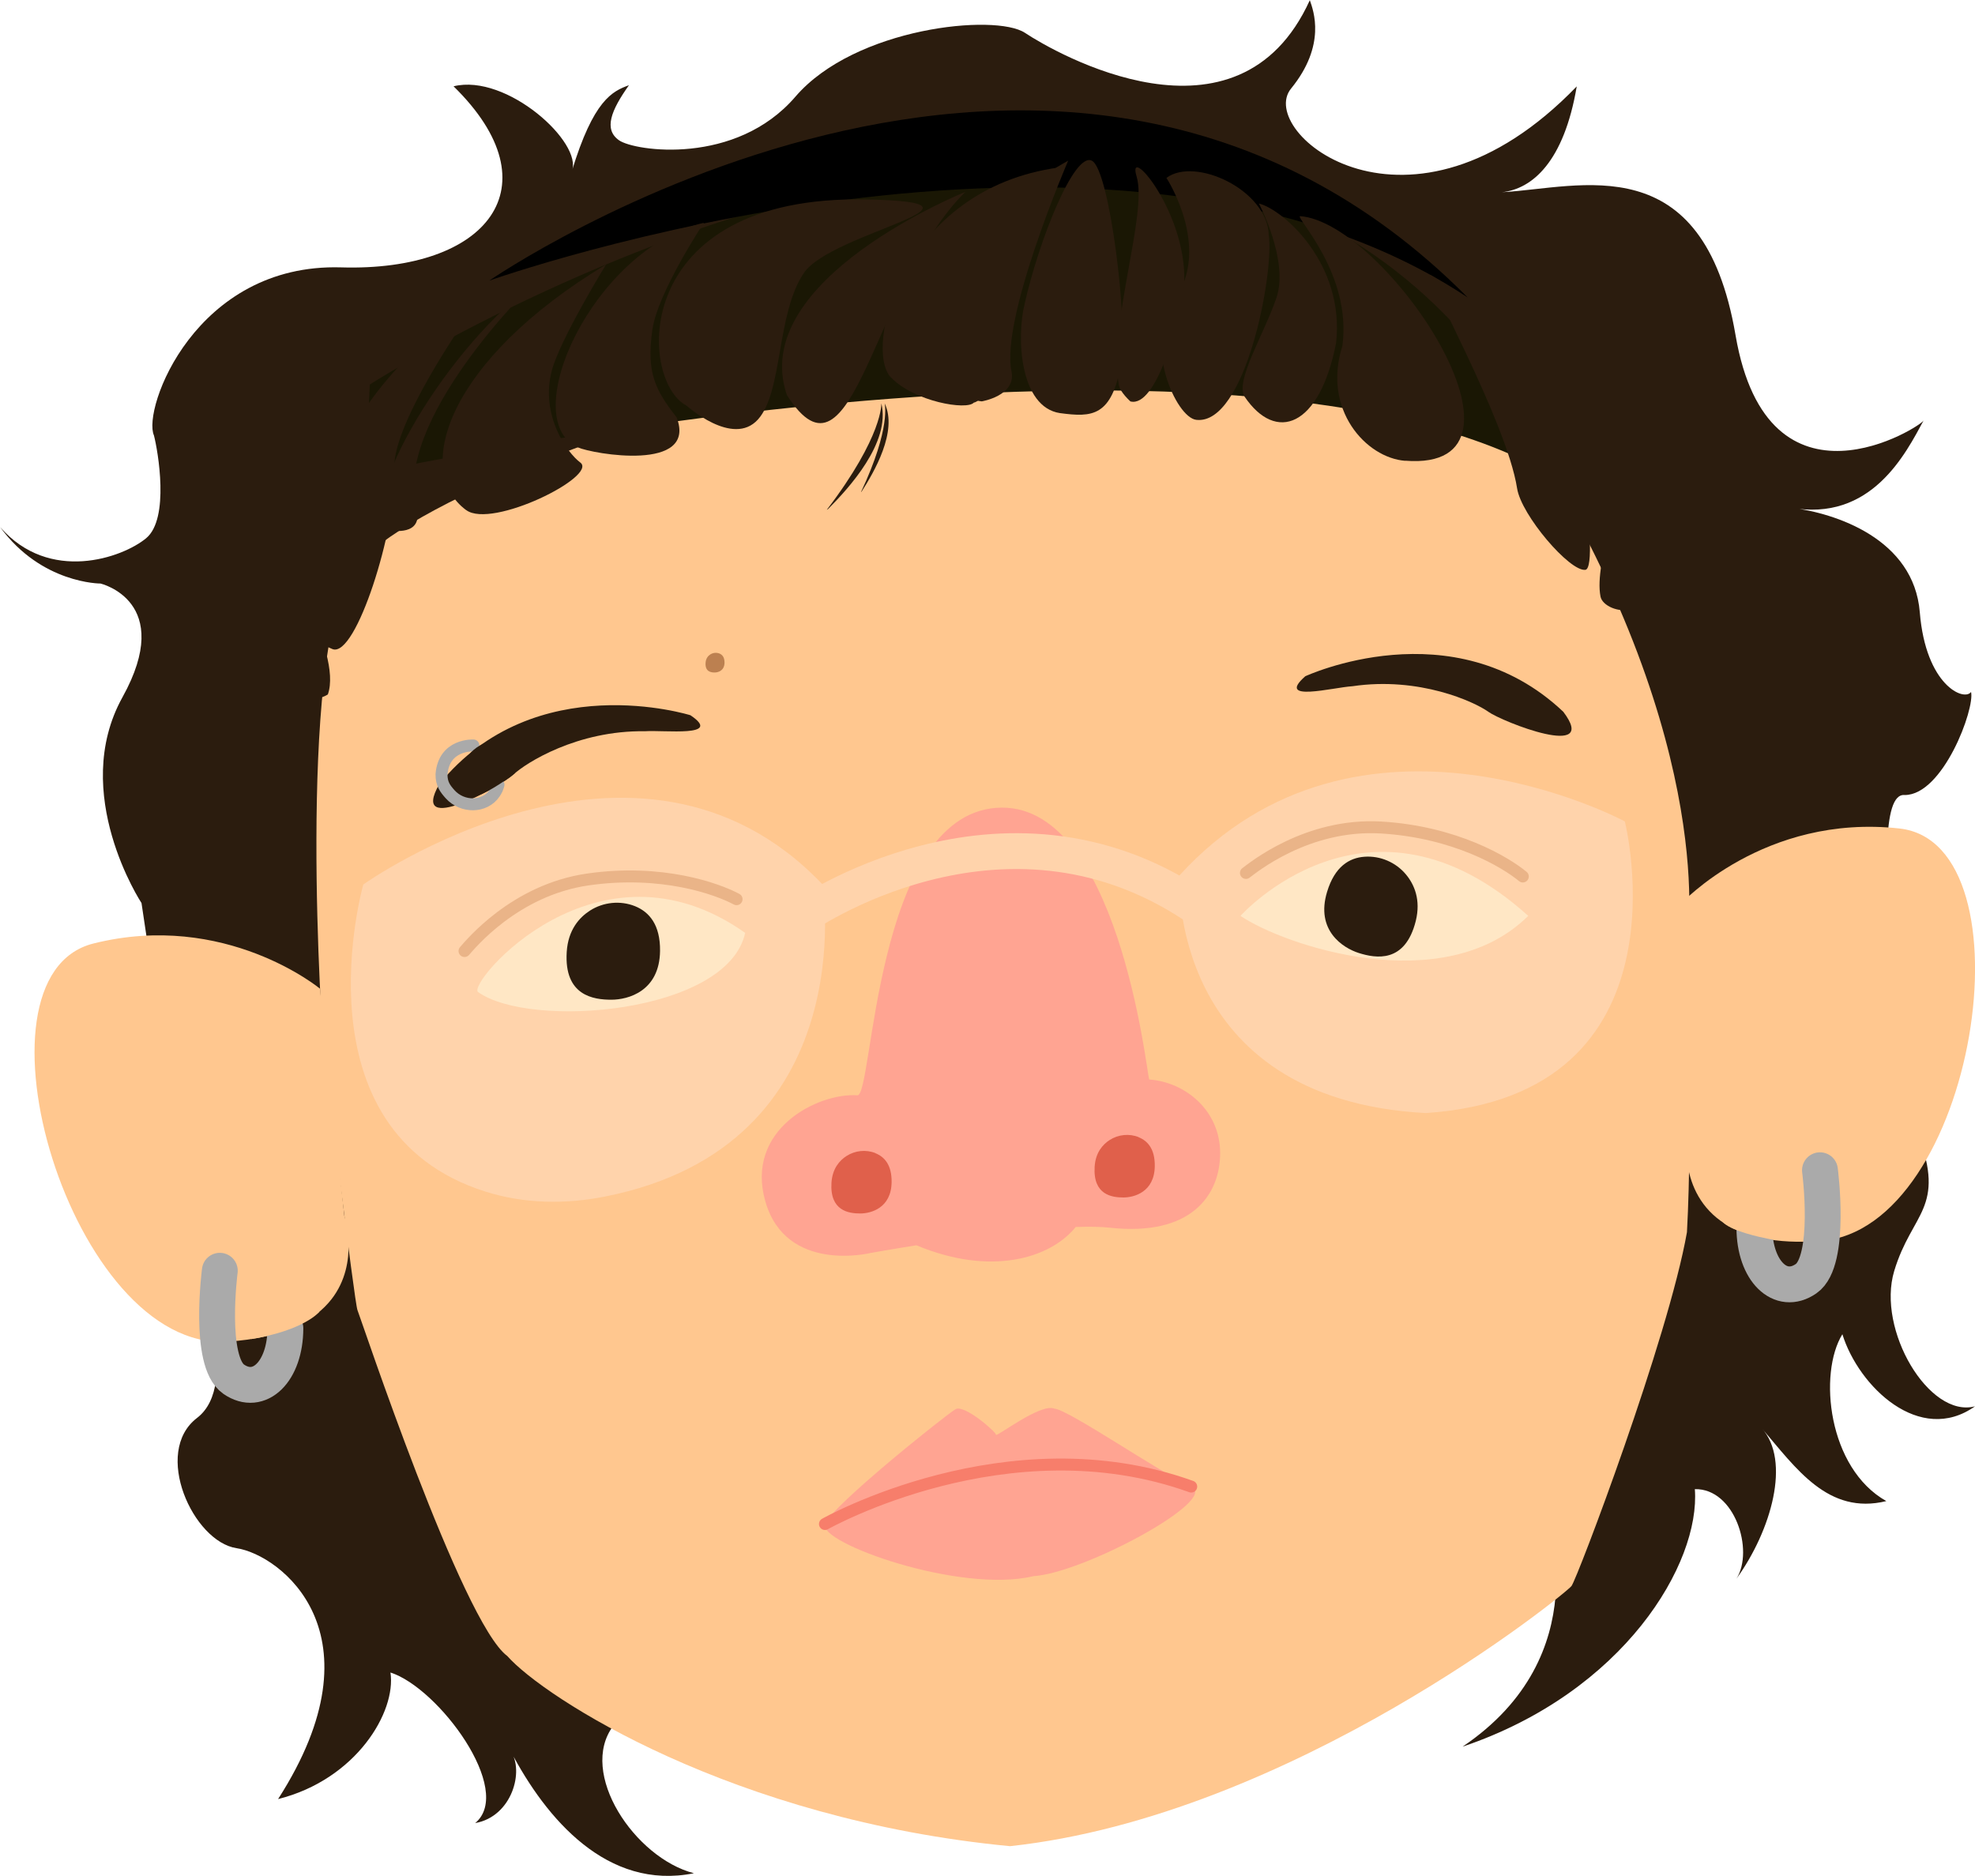
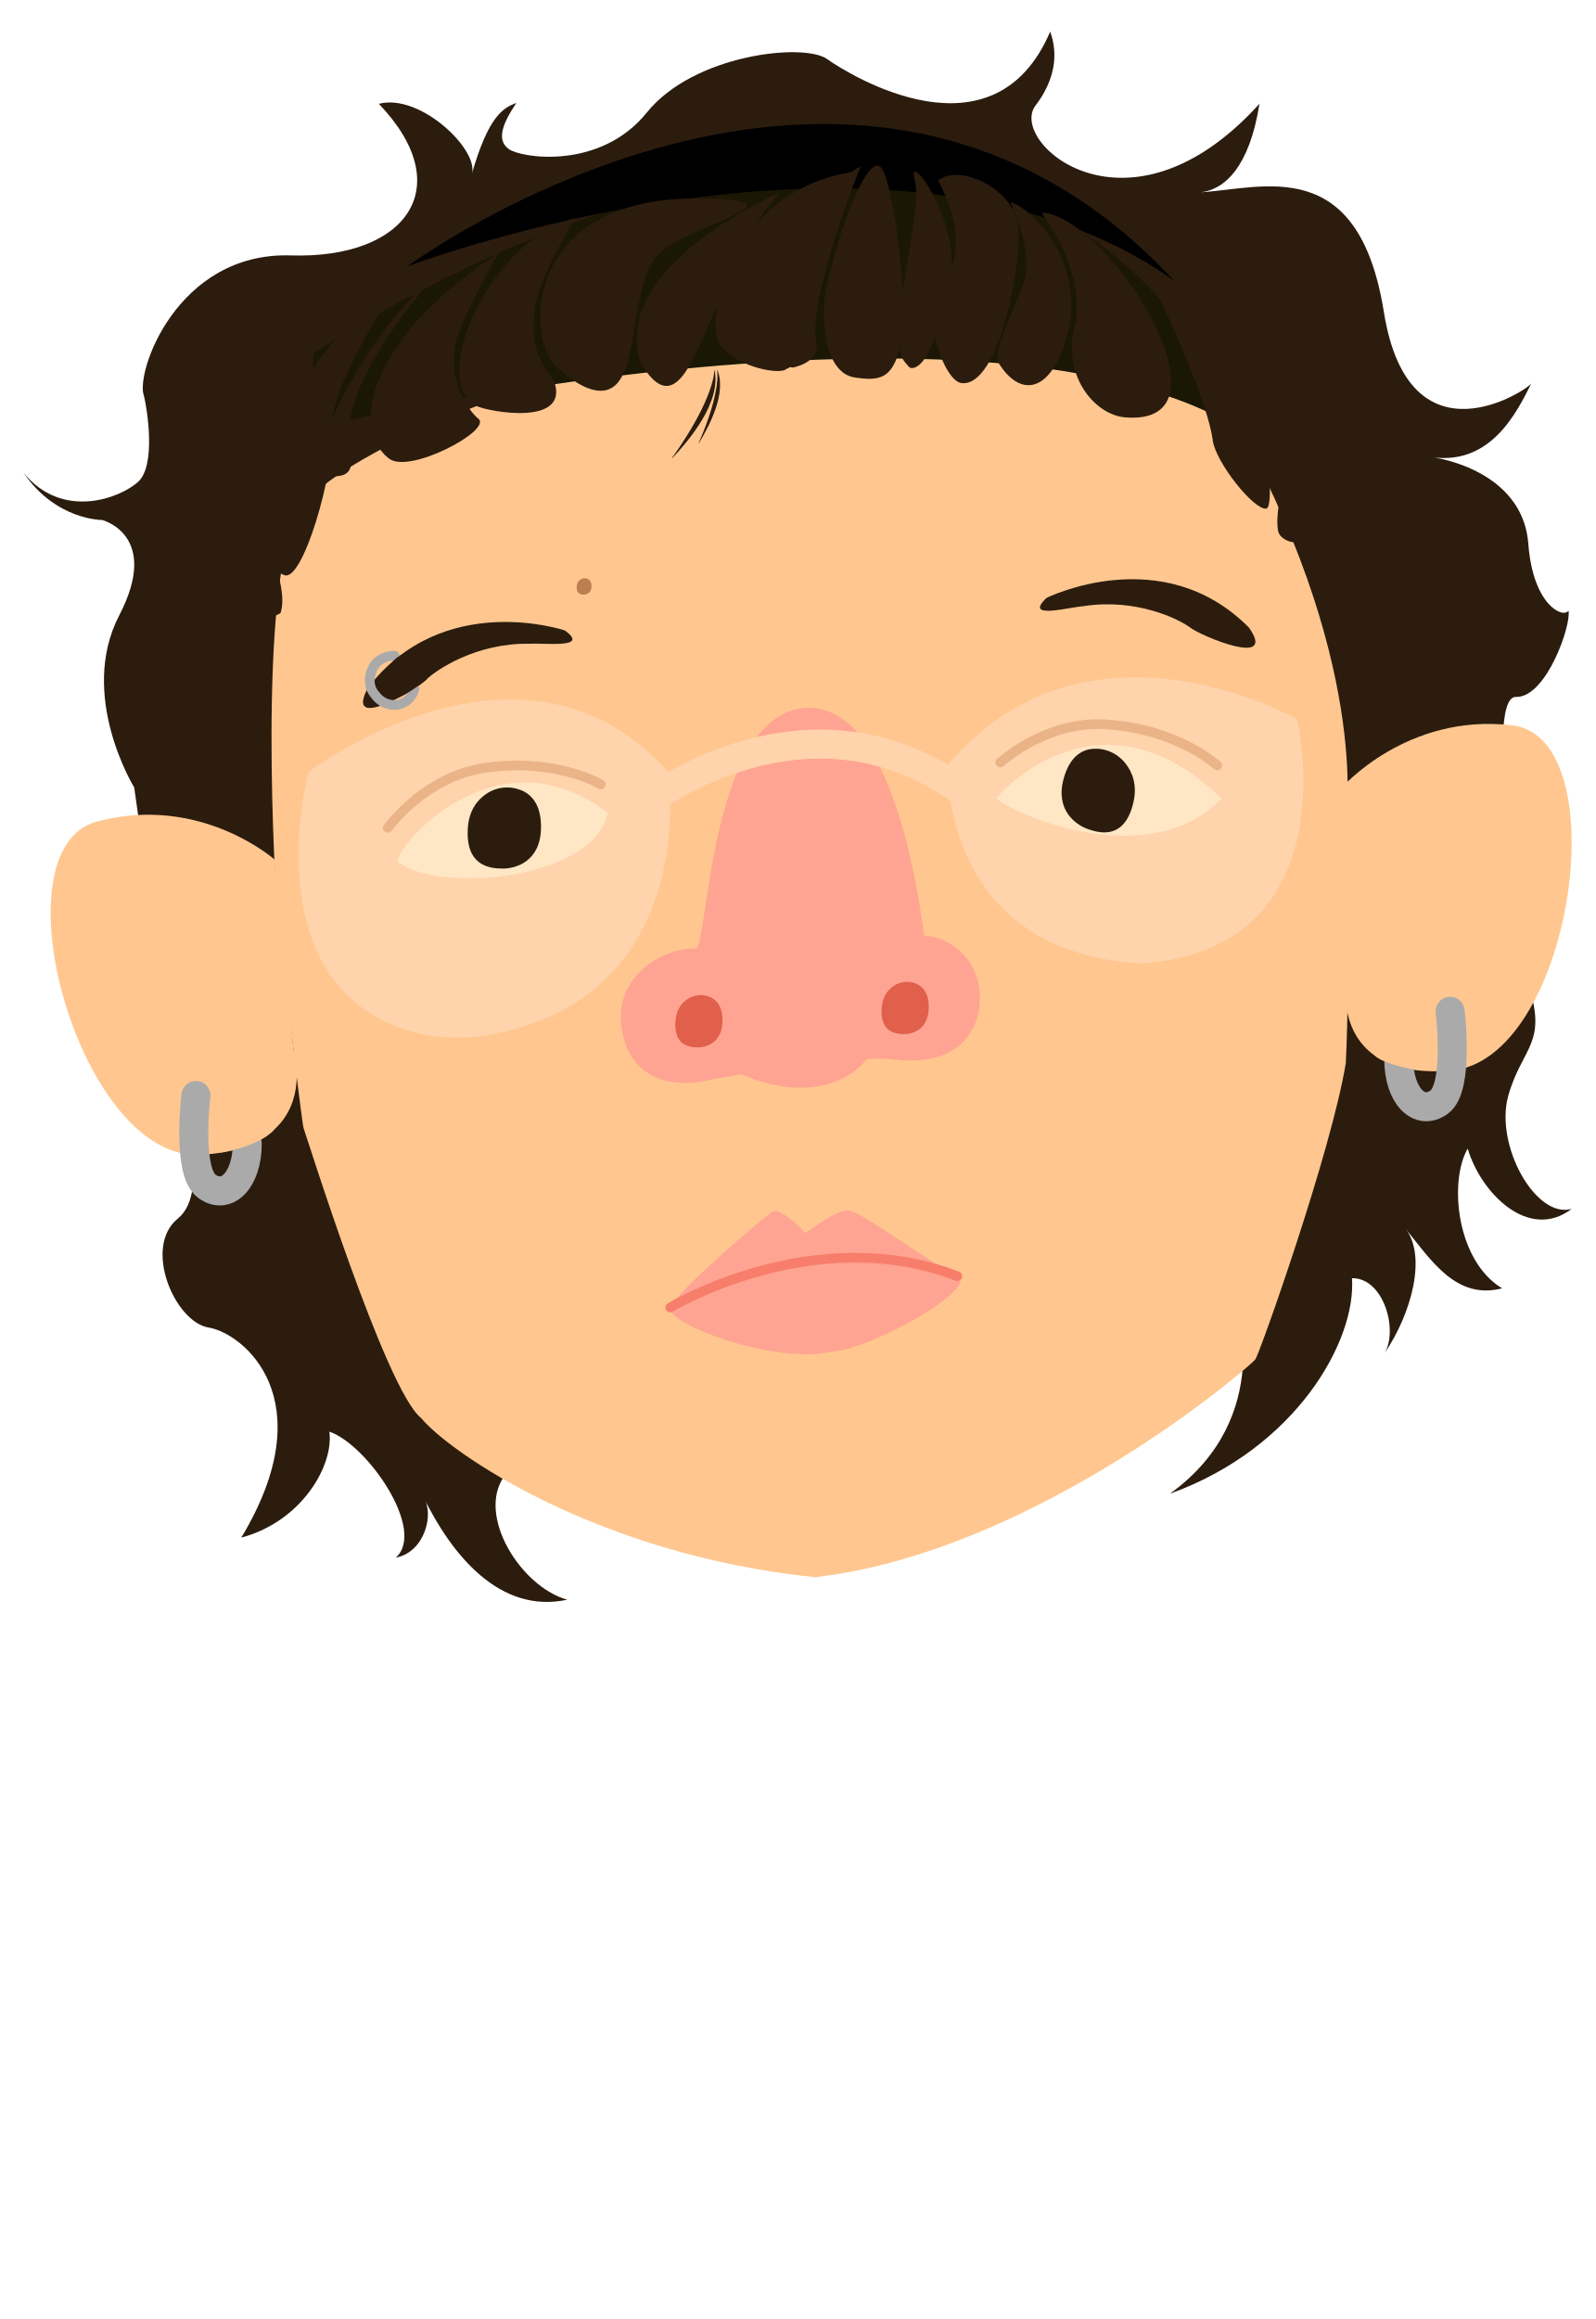
- <svg xmlns="http://www.w3.org/2000/svg" id="Camada_1" viewBox="0 0 200 189.98">
-   <path d="m194.24,114.86c2.82,7.58-.62,7.89-2.42,13.86s3.54,14.95,8.18,13.71c-5.59,3.97-11.78-1.99-13.43-7.3-2.45,3.98-1.47,13.57,4.45,16.9-5.91,1.44-9.14-3.33-12.63-7.4,3,3.31.97,10.39-2.54,15.25,1.8-2.87-.19-9.15-4.22-9.06.57,7.51-7.15,20.55-23.52,26.08,13.77-9.28,8.49-23.43,8.49-23.43,0,0-90.89,16.53-94.49,21.31s2.17,13.39,8.16,14.94c-8.78,1.77-14.97-5.52-18.56-12.37,1.4,1.99.15,6.63-3.59,7.29,3.99-3.31-3.72-13.7-8.58-15.25.6,3.98-3.46,10.83-11.38,12.82,10.78-16.79.2-24.75-4.2-25.41s-8.54-9.72-4.01-13.19c4.53-3.46,0-14.54,0-14.54l-5.62-37.61s-7.32-11.12-1.93-20.84-2.22-11.52-2.22-11.52c0,0-5.97.03-10.16-5.71,4.99,5.71,12.38,3.11,14.78,1.12s1.19-8.86.79-10.41c-1.2-2.65,4.19-17.46,18.96-17.02,14.77.44,21.76-8.18,11.38-18.34,5.39-1.33,13.16,5.75,11.97,8.62,2.2-7.24,4.11-8.12,5.79-8.73-1.8,2.54-2.59,4.47-1,5.58s11.83,2.6,17.86-4.42,20.26-8.45,23.25-6.46,21.56,12.71,28.84-3.31c.36,1.04,1.7,4.53-1.9,8.95s11.96,17.35,28.93-.22c-1.29,7.62-4.49,10.39-7.58,10.72,7.99-.45,20.37-4.75,23.66,14.47,3.29,19.22,18.96,9.17,19.06,8.62-1.8,3.31-5.29,10.39-13.57,8.84,4.69.55,12.57,3.2,13.17,10.61s4.49,9.06,5.19,8.07c.4,1.69-2.83,10.44-6.72,10.44-4.69-.5,1.35,34.37,1.35,34.37Z" style="fill:#2b1c0e; stroke-width:0px;" />
-   <path d="m32.81,106.44s3.09,25.55,3.39,26.25,10.58,31.64,15.17,35.03c3.69,4.19,22.79,16.57,50.91,19.26,28.53-3.09,56.26-25.55,56.86-26.35s9.79-25.05,11.69-35.83c.6-10.68,0-29.34,0-29.34,0,0,3.39-19.54-15.27-50-28.24-27.15-112.85.83-120.03,12.61-5.46,8.96-2.93,46.72-2.73,48.36Z" style="fill:#ffc78f; stroke-width:0px;" />
-   <path d="m86.83,110.93c1.59.11,1.69-28.14,14.02-29.11s15.26,26.71,15.52,27.51c3.72.27,7.19,3.19,7.19,7.45s-2.93,8.47-11.18,7.56c-.93-.1-2.11-.12-3.45-.07-2.54,3.16-8.57,5.02-16.13,1.85-2.76.44-4.64.78-4.64.78,0,0-8.54,2.11-10.65-5.2s5.32-11.04,9.31-10.77Z" style="fill:#ffa492; stroke-width:0px;" />
-   <path d="m81.11,92.92s20.24-14.33,39.94-1.14" style="fill:none; stroke:#ffd3ab; stroke-miterlimit:10; stroke-width:3.63px;" />
-   <path d="m119.42,88.68s-1.19,22.65,24.96,24.05c27.15-1.8,20.16-29.54,20.16-29.54,0,0-26.95-14.47-45.12,5.49Z" style="fill:#ffd3ab; stroke-width:0px;" />
-   <path d="m83.3,89.58s4.23,26.42-22.06,31.61c-3.99.79-8.15.73-12.03-.49-19.53-6.12-12.42-31.12-12.42-31.12,0,0,27.74-19.76,46.51,0Z" style="fill:#ffd3ab; stroke-width:0px;" />
-   <path d="m132.16,68.5s14.97-6.99,26.15,3.59c3.73,4.93-6.2,1-7.59,0s-6.98-3.59-13.76-2.59c-1.97.12-7.81,1.67-4.79-1Z" style="fill:#2b1c0e; stroke-width:0px;" />
-   <path d="m69.92,72.44s-15.76-4.96-25.45,7c-3.05,5.38,6.28.17,7.53-1s6.45-4.48,13.3-4.38c1.97-.14,7.96.63,4.62-1.62Z" style="fill:#2b1c0e; stroke-width:0px;" />
-   <path d="m83.54,154.35c.76-1.9,12.34-11.13,13.23-11.63s4.09,2.3,4.09,2.59,4.49-3.21,5.89-2.65c1.45.08,10.88,6.6,13.87,7.89s-10.88,8.78-15.97,9.08c-7.39,1.8-21.88-3.39-21.12-5.29Z" style="fill:#ffa492; stroke-width:0px;" />
-   <path d="m83.54,154.35s18.52-10.48,37.09-3.79" style="fill:none; stroke:#f77e6b; stroke-linecap:round; stroke-miterlimit:10; stroke-width:1.21px;" />
-   <path d="m32.4,100.13s-9.58-7.93-22.95-4.57c-13.37,3.36-2.2,41.32,13.57,40.32,5.77-.37,8.9-2.17,10.56-4.31,2.87-3.71,1.29-8.43,1.29-8.43l-2.47-23.02Z" style="fill:#ffc78f; stroke-width:0px;" />
-   <path d="m170.23,91.53s8.42-9.15,22.13-7.62c13.7,1.53,7.74,40.65-8.02,41.78-4.57.33-7.62-.46-9.65-1.74-4.97-3.15-3.81-9.28-3.81-9.28l-.65-23.14Z" style="fill:#ffc78f; stroke-width:0px;" />
-   <path d="m184.3,118.52s1.2,9.18-1.4,10.98c-2.59,1.8-5.23-.78-5.24-5.15" style="fill:none; stroke:#aaa; stroke-linecap:round; stroke-miterlimit:10; stroke-width:3.63px;" />
-   <path d="m22.26,128.7s-1.2,9.18,1.4,10.98,5.23-.78,5.24-5.15" style="fill:none; stroke:#aaa; stroke-linecap:round; stroke-miterlimit:10; stroke-width:3.63px;" />
-   <path d="m48.41,100.47c-1.16-.84,12.07-16.57,27.05-5.99-1.78,8.2-21.79,9.78-27.05,5.99Z" style="fill:#ffe7c5; stroke-width:0px;" />
-   <path d="m125.62,92.76s12.97-14.58,29.14,0c-8.58,8.49-24.75,2.98-29.14,0Z" style="fill:#ffe7c5; stroke-width:0px;" />
-   <path d="m176.62,121.7l4.27,2.12-1.33,1.74s-9.67-1.64-2.95-3.86Z" style="fill:#ffc78f; stroke-width:0px;" />
-   <path d="m24.82,131.76l7.72-1.4-.21,2.51s-1.51,1.86-6.89,2.75c-.79-2.58-.62-3.87-.62-3.87Z" style="fill:#ffc78f; stroke-width:0px;" />
-   <path d="m64.31,91.78c-1.49-.6-3.21-.42-4.56.44-1.09.7-2.22,1.96-2.36,4.19-.28,4.44,2.71,4.84,4.52,4.84,1.69,0,4.88-.85,4.93-4.94.03-2.66-1.1-3.95-2.53-4.53Z" style="fill:#2b1c0e; stroke-width:0px;" />
-   <path d="m88.66,116.79c-.96-.39-2.07-.27-2.94.29-.7.45-1.43,1.27-1.52,2.7-.18,2.86,1.75,3.12,2.91,3.12,1.09,0,3.15-.55,3.18-3.18.02-1.72-.71-2.55-1.63-2.92Z" style="fill:#e0604b; stroke-width:0px;" />
-   <path d="m115.31,115.17c-.96-.39-2.07-.27-2.94.29-.7.45-1.43,1.27-1.52,2.7-.18,2.86,1.75,3.12,2.91,3.12,1.09,0,3.15-.55,3.18-3.18.02-1.72-.71-2.55-1.63-2.92Z" style="fill:#e0604b; stroke-width:0px;" />
-   <path d="m72.86,66.19c-.3-.12-.65-.09-.93.09-.22.14-.45.4-.48.85-.06.9.55.98.92.98.34,0,.99-.17,1-1,0-.54-.22-.8-.51-.92Z" style="fill:#bc8050; stroke-width:0px;" />
-   <path d="m138.17,86.77c1.6-.12,3.19.57,4.21,1.8.83,1,1.52,2.55.99,4.7-1.08,4.32-4.05,3.79-5.77,3.25-1.61-.51-4.4-2.29-3.21-6.2.77-2.55,2.24-3.44,3.78-3.55Z" style="fill:#2b1c0e; stroke-width:0px;" />
-   <path d="m47.04,96.32c.53-.59,5.04-6.18,12.5-7.25s13.05.93,15.05,2" style="fill:none; stroke:#eab488; stroke-linecap:round; stroke-miterlimit:10; stroke-width:1.21px;" />
-   <path d="m126.17,88.41c.64-.47,6.17-5.05,13.7-4.6,7.52.45,12.6,3.52,14.34,4.96" style="fill:none; stroke:#eab488; stroke-linecap:round; stroke-miterlimit:10; stroke-width:1.21px;" />
-   <path d="m47.94,75.5s-2.99-.17-3.23,2.93c0,.96.35,1.43.88,2.02,1.22,1.35,3.47,1.38,4.5-.12.17-.25.31-.53.39-.85" style="fill:none; stroke:#aaa; stroke-linecap:round; stroke-miterlimit:10; stroke-width:1.21px;" />
-   <path d="m52.14,78.31s-1.64,1.31-3.28,2.08-.09-2.37,3.28-2.08Z" style="fill:#2b1c0e; stroke-width:0px;" />
-   <path d="m51.23,74.97s-1.64,1.31-3.28,2.08-.09-2.37,3.28-2.08Z" style="fill:#2b1c0e; stroke-width:0px;" />
-   <path d="m37.01,47.99l.44-9.05s88.09-56.51,120.44,9.61c-32.79-19.94-120.87-.55-120.87-.55Z" style="fill:#1a1704; stroke-width:0px;" />
-   <path d="m49.55,28.42s57.78-39.91,99.08,1.71c-36.27-24.07-99.08-1.71-99.08-1.71Z" style="stroke-width:0px;" />
-   <path d="m121.14,42.52c4.98.59,7.91-14.89,7.34-18.74-.16-4.57-7.49-7.93-10.36-5.76,0,0,4.64,7.09.75,12.44-3.12,4.29.19,11.82,2.27,12.06Z" style="fill:#2b1c0e; stroke-width:0px;" />
-   <path d="m126.04,40.18c3.15,4.65,7.58,3.16,9.26-5.45.9-8.06-5.41-13.54-7.82-14.12,0,0,3.08,5.79,1.77,9.58s-4.2,8.4-3.21,9.99Z" style="fill:#2b1c0e; stroke-width:0px;" />
-   <path d="m107.35,41.84c3.23.43,5.24.4,6.19-5.07.7-4.07-1.16-19.53-2.96-20.49s-5.39,8.11-6.82,14.5c-.86,3.47-.47,10.45,3.58,11.06Z" style="fill:#2b1c0e; stroke-width:0px;" />
-   <path d="m114.49,40.66c2.58.63,4.84-7.86,5.29-10.59,1.27-7.62-5.82-15.95-4.68-12.19,1.13,3.76-2.84,14.87-1.81,21.09.12.75,1.2,1.7,1.2,1.7Z" style="fill:#2b1c0e; stroke-width:0px;" />
-   <path d="m99.42,40.65c-3.01-.26-4.27-4.78-3.68-11.37.59-6.59,12.43-13.01,12.43-13.01,0,0-6.91,16.03-5.73,21.4.44,2.41-3.02,2.98-3.02,2.98Z" style="fill:#2b1c0e; stroke-width:0px;" />
-   <path d="m83.85,51.56c2.07-2.08,6.37-6.73,5.4-10.72,0,0,.21,3.27-5.52,10.79l.12-.07Z" style="fill:#2b1c0e; stroke-width:0px;" />
-   <path d="m90.22,38.23c-2.8-2.89,1.09-19.11,17.03-21.27,0,0-8.28,6.26-8.54,12.1,2.51,7.4,2.54,6.37,2.45,7.92.02,1.81-1.9,3.69-2.55,3.8-.71.79-6-.09-8.38-2.55Z" style="fill:#2b1c0e; stroke-width:0px;" />
-   <path d="m97.75,19.44s-22.11,8.87-18.06,20.58c6.77,10.61,8.68-11.31,18.06-20.58Z" style="fill:#2b1c0e; stroke-width:0px;" />
-   <path d="m142.29,46.66c15,1.18-1.95-24.14-10.64-24.77-.49.14,5.26,5.82,4.29,13.14-2.06,6.44,2.38,11.33,6.35,11.64Z" style="fill:#2b1c0e; stroke-width:0px;" />
-   <path d="m69.5,41.07c-4.86-2.57-5.79-21.35,18.21-20.87,14.84.29-3.49,3.3-6.3,7.44-2.81,4.14-2.11,12.03-4.66,14.85-2.55,2.82-7.24-1.42-7.24-1.42Z" style="fill:#2b1c0e; stroke-width:0px;" />
-   <path d="m58.52,45.31c-6.3-2.82,1.53-20.1,12.76-22.75,0,0-4.69,7.07-5.22,10.85-.61,4.34.28,6.07,2.46,8.86,2.13,5.57-8.51,3.71-10,3.04Z" style="fill:#2b1c0e; stroke-width:0px;" />
-   <path d="m47.2,51.66c-5.44-4.04-1.86-15.2,14.17-24.87,0,0-4.67,7.61-5.49,10.74-1.2,4.56,1.58,8.35,2.88,9.31,1.85,1.37-8.94,6.76-11.55,4.82Z" style="fill:#2b1c0e; stroke-width:0px;" />
-   <path d="m39.58,53.72c-3.95-1.7,4.74-17.59,14.28-24.85,0,0-14.16,13.81-11.67,22.64.69,2.84-2.61,2.21-2.61,2.21Z" style="fill:#2b1c0e; stroke-width:0px;" />
-   <path d="m33.67,65.74c-8.71-3.39,1.1-28.35,13.85-33.94,0,0-8.24,11.61-7.56,16.05.17,5.64-3.89,18.82-6.29,17.89Z" style="fill:#2b1c0e; stroke-width:0px;" />
-   <path d="m153.63,49.46c.42,2.72,5.35,8.47,6.92,8.25s-1.06-19.83-5.19-22.75c-4.13-2.93-9.6-6.63-10.49-7.11s7.69,14.76,8.76,21.61Z" style="fill:#2b1c0e; stroke-width:0px;" />
-   <path d="m162.08,60.43c.37,1.81,6.45,3.06,5.59-4.46s-5.19-11.51-4.06-8.98-2.26,9.85-1.53,13.44Z" style="fill:#2b1c0e; stroke-width:0px;" />
-   <path d="m33.2,70.33c1.56-4.44-5.46-14.55-3.78-16.95-1.94,1.66-.94,13.74,1.09,16,.8,2.26,2.69.95,2.69.95Z" style="fill:#2b1c0e; stroke-width:0px;" />
-   <path d="m87.26,49.77c1.22-1.9,3.69-6.09,2.32-8.93,0,0,.69,2.43-2.39,9l.08-.07Z" style="fill:#2b1c0e; stroke-width:0px;" />
+ <svg xmlns="http://www.w3.org/2000/svg" id="Camada_1" viewBox="0 0 200.72 291.71">
+   <path d="m192.14,123.41c2.75,7.88-.61,8.2-2.36,14.41s3.45,15.54,7.97,14.25c-5.44,4.13-11.47-2.07-13.08-7.59-2.39,4.14-1.43,14.11,4.33,17.58-5.76,1.49-8.9-3.47-12.3-7.7,2.92,3.45.94,10.8-2.48,15.85,1.75-2.99-.19-9.51-4.11-9.42.55,7.81-6.97,21.37-22.91,27.11,13.41-9.65,8.27-24.36,8.27-24.36,0,0-88.52,17.19-92.03,22.16s2.11,13.92,7.94,15.53c-8.55,1.84-14.58-5.74-18.08-12.87,1.36,2.07.15,6.89-3.5,7.58,3.89-3.45-3.62-14.25-8.36-15.85.58,4.14-3.37,11.26-11.08,13.33,10.5-17.46.19-25.73-4.09-26.42s-8.32-10.11-3.9-13.71c4.42-3.6,0-15.12,0-15.12l-5.48-39.11s-7.13-11.56-1.88-21.67-2.16-11.98-2.16-11.98c0,0-5.81.04-9.89-5.94,4.86,5.94,12.06,3.24,14.39,1.17,2.33-2.07,1.16-9.21.77-10.82-1.17-2.76,4.08-18.15,18.47-17.69,14.39.46,21.19-8.5,11.08-19.07,5.25-1.38,12.82,5.97,11.66,8.96,2.14-7.52,4.01-8.44,5.64-9.08-1.75,2.64-2.53,4.65-.97,5.8s11.52,2.7,17.4-4.6,19.73-8.79,22.65-6.72,20.99,13.21,28.09-3.45c.35,1.08,1.65,4.71-1.85,9.31s11.65,18.04,28.18-.23c-1.25,7.93-4.37,10.8-7.39,11.14,7.78-.47,19.84-4.94,23.04,15.05,3.21,19.99,18.47,9.54,18.57,8.96-1.75,3.45-5.15,10.8-13.22,9.19,4.57.57,12.25,3.33,12.83,11.03s4.37,9.42,5.05,8.39c.39,1.76-2.75,10.86-6.54,10.86-4.57-.52,1.32,35.74,1.32,35.74Z" style="fill:#2b1c0e; stroke-width:0px;" />
+   <path d="m34.91,114.66s3.01,26.57,3.3,27.29,10.3,32.9,14.77,36.42c3.6,4.36,22.19,17.23,49.59,20.03,27.78-3.22,54.8-26.57,55.38-27.4s9.53-26.05,11.38-37.25c.58-11.1,0-30.51,0-30.51,0,0,3.3-20.32-14.87-51.99-27.51-28.23-109.91.86-116.9,13.12-5.32,9.32-2.85,48.58-2.66,50.29Z" style="fill:#ffc78f; stroke-width:0px;" />
+   <path d="m87.53,119.33c1.55.11,1.65-29.26,13.65-30.27s14.86,27.78,15.12,28.61c3.63.28,7,3.32,7,7.75s-2.85,8.8-10.89,7.86c-.9-.11-2.06-.12-3.36-.07-2.47,3.28-8.35,5.22-15.71,1.92-2.68.45-4.51.81-4.51.81,0,0-8.32,2.19-10.37-5.4s5.18-11.48,9.07-11.2Z" style="fill:#ffa492; stroke-width:0px;" />
+   <path d="m81.96,100.59s19.71-14.9,38.9-1.18" style="fill:none; stroke:#ffd3ab; stroke-miterlimit:10; stroke-width:3.65px;" />
+   <path d="m119.27,96.19s-1.16,23.56,24.31,25.01c26.44-1.87,19.63-30.72,19.63-30.72,0,0-26.25-15.05-43.94,5.71Z" style="fill:#ffd3ab; stroke-width:0px;" />
+   <path d="m84.1,97.12s4.12,27.47-21.49,32.87c-3.89.82-7.94.76-11.72-.51-19.03-6.37-12.09-32.36-12.09-32.36,0,0,27.02-20.55,45.29,0Z" style="fill:#ffd3ab; stroke-width:0px;" />
+   <path d="m131.68,75.21s14.58-7.26,25.47,3.74c3.63,5.13-6.04,1.04-7.39,0s-6.8-3.74-13.41-2.7c-1.92.13-7.61,1.74-4.67-1.04Z" style="fill:#2b1c0e; stroke-width:0px;" />
+   <path d="m71.06,79.3s-15.35-5.16-24.79,7.27c-2.97,5.59,6.12.18,7.33-1.04s6.28-4.66,12.96-4.55c1.92-.14,7.75.66,4.5-1.68Z" style="fill:#2b1c0e; stroke-width:0px;" />
+   <path d="m84.33,164.47c.74-1.97,12.01-11.57,12.89-12.09s3.99,2.39,3.99,2.7,4.37-3.34,5.73-2.76c1.41.08,10.59,6.86,13.51,8.21s-10.59,9.13-15.55,9.44c-7.19,1.87-21.31-3.53-20.57-5.5Z" style="fill:#ffa492; stroke-width:0px;" />
+   <path d="m84.33,164.47s18.04-10.9,36.12-3.94" style="fill:none; stroke:#f77e6b; stroke-linecap:round; stroke-miterlimit:10; stroke-width:1.22px;" />
+   <path d="m34.52,108.1s-9.33-8.25-22.35-4.75c-13.02,3.5-2.14,42.96,13.22,41.92,5.62-.38,8.67-2.25,10.28-4.48,2.79-3.85,1.26-8.76,1.26-8.76l-2.41-23.93Z" style="fill:#ffc78f; stroke-width:0px;" />
+   <path d="m168.75,99.16s8.2-9.51,21.55-7.92c13.35,1.59,7.54,42.26-7.81,43.44-4.45.34-7.42-.48-9.39-1.81-4.84-3.27-3.71-9.65-3.71-9.65l-.63-24.06Z" style="fill:#ffc78f; stroke-width:0px;" />
+   <path d="m182.46,127.21s1.17,9.55-1.36,11.41-5.1-.81-5.1-5.35" style="fill:none; stroke:#aaa; stroke-linecap:round; stroke-miterlimit:10; stroke-width:3.65px;" />
+   <path d="m24.65,137.8s-1.17,9.55,1.36,11.41,5.1-.81,5.1-5.35" style="fill:none; stroke:#aaa; stroke-linecap:round; stroke-miterlimit:10; stroke-width:3.65px;" />
+   <path d="m50.11,108.45c-1.13-.87,11.75-17.23,26.35-6.23-1.73,8.52-21.22,10.17-26.35,6.23Z" style="fill:#ffe7c5; stroke-width:0px;" />
+   <path d="m125.31,100.43s12.64-15.17,28.38,0c-8.36,8.83-24.11,3.1-28.38,0Z" style="fill:#ffe7c5; stroke-width:0px;" />
+   <path d="m174.98,130.52l4.16,2.21-1.29,1.81s-9.42-1.71-2.87-4.02Z" style="fill:#ffc78f; stroke-width:0px;" />
+   <path d="m27.14,140.98l7.52-1.45-.2,2.61s-1.47,1.94-6.71,2.86c-.77-2.68-.61-4.02-.61-4.02Z" style="fill:#ffc78f; stroke-width:0px;" />
+   <path d="m65.6,99.42c-1.45-.62-3.13-.44-4.44.46-1.07.73-2.17,2.04-2.3,4.35-.27,4.62,2.64,5.03,4.4,5.03,1.65,0,4.76-.88,4.81-5.14.03-2.77-1.07-4.11-2.46-4.71Z" style="fill:#2b1c0e; stroke-width:0px;" />
+   <path d="m89.32,125.41c-.93-.4-2.02-.28-2.86.3-.69.47-1.39,1.32-1.48,2.8-.18,2.97,1.7,3.24,2.83,3.24,1.06,0,3.06-.57,3.1-3.31.02-1.78-.69-2.65-1.58-3.03Z" style="fill:#e0604b; stroke-width:0px;" />
+   <path d="m115.27,123.74c-.93-.4-2.02-.28-2.86.3-.69.47-1.39,1.32-1.48,2.8-.18,2.97,1.7,3.24,2.83,3.24,1.06,0,3.06-.57,3.1-3.31.02-1.78-.69-2.65-1.58-3.03Z" style="fill:#e0604b; stroke-width:0px;" />
+   <path d="m73.93,72.81c-.29-.13-.64-.09-.9.09-.22.15-.44.41-.47.88-.06.94.54,1.02.89,1.02.33,0,.97-.18.98-1.04,0-.56-.22-.83-.5-.96Z" style="fill:#bc8050; stroke-width:0px;" />
+   <path d="m137.54,94.2c1.56-.13,3.11.59,4.1,1.87.81,1.04,1.49,2.65.96,4.89-1.05,4.49-3.94,3.94-5.62,3.37-1.57-.53-4.28-2.38-3.13-6.45.75-2.65,2.19-3.57,3.68-3.69Z" style="fill:#2b1c0e; stroke-width:0px;" />
+   <path d="m48.78,104.13c.52-.62,4.91-6.43,12.17-7.53s12.71.97,14.65,2.08" style="fill:none; stroke:#eab488; stroke-linecap:round; stroke-miterlimit:10; stroke-width:1.22px;" />
+   <path d="m125.85,95.91c.62-.49,6.01-5.25,13.34-4.79,7.33.47,12.27,3.66,13.97,5.16" style="fill:none; stroke:#eab488; stroke-linecap:round; stroke-miterlimit:10; stroke-width:1.22px;" />
+   <path d="m49.66,82.49s-2.92-.17-3.14,3.04c0,1,.34,1.49.86,2.1,1.19,1.41,3.38,1.44,4.39-.13.17-.26.3-.56.38-.88" style="fill:none; stroke:#aaa; stroke-linecap:round; stroke-miterlimit:10; stroke-width:1.22px;" />
+   <path d="m53.75,85.4s-1.6,1.36-3.2,2.16-.08-2.47,3.2-2.16Z" style="fill:#2b1c0e; stroke-width:0px;" />
+   <path d="m52.86,81.94s-1.6,1.36-3.2,2.16-.08-2.47,3.2-2.16Z" style="fill:#2b1c0e; stroke-width:0px;" />
+   <path d="m39.01,53.88l.43-9.41s85.8-58.76,117.3,9.99c-31.94-20.73-117.72-.58-117.72-.58Z" style="fill:#1a1704; stroke-width:0px;" />
+   <path d="m51.22,33.53s56.27-41.5,96.5,1.77c-35.32-25.03-96.5-1.77-96.5-1.77Z" style="stroke-width:0px;" />
+   <path d="m120.95,48.19c4.85.61,7.7-15.48,7.15-19.49-.15-4.75-7.3-8.25-10.09-5.99,0,0,4.52,7.37.73,12.93-3.04,4.46.18,12.29,2.21,12.54Z" style="fill:#2b1c0e; stroke-width:0px;" />
+   <path d="m125.71,45.76c3.06,4.84,7.38,3.28,9.02-5.67.88-8.38-5.27-14.08-7.62-14.68,0,0,3,6.02,1.72,9.97-1.28,3.95-4.09,8.74-3.13,10.39Z" style="fill:#2b1c0e; stroke-width:0px;" />
+   <path d="m107.51,47.48c3.15.45,5.11.41,6.03-5.27.69-4.23-1.13-20.3-2.88-21.31s-5.25,8.43-6.64,15.08c-.84,3.6-.45,10.86,3.49,11.5Z" style="fill:#2b1c0e; stroke-width:0px;" />
+   <path d="m114.47,46.26c2.51.66,4.71-8.18,5.16-11.02,1.23-7.92-5.66-16.59-4.56-12.68,1.1,3.91-2.77,15.46-1.76,21.93.12.78,1.17,1.76,1.17,1.76Z" style="fill:#2b1c0e; stroke-width:0px;" />
+   <path d="m99.79,46.24c-2.93-.27-4.16-4.97-3.58-11.83.58-6.85,12.1-13.53,12.1-13.53,0,0-6.73,16.67-5.59,22.25.43,2.51-2.94,3.1-2.94,3.1Z" style="fill:#2b1c0e; stroke-width:0px;" />
+   <path d="m84.63,57.59c2.02-2.17,6.2-7,5.26-11.15,0,0,.21,3.4-5.37,11.22l.12-.08Z" style="fill:#2b1c0e; stroke-width:0px;" />
+   <path d="m90.83,43.73c-2.73-3.01,1.06-19.87,16.59-22.12,0,0-8.06,6.51-8.32,12.58,2.45,7.7,2.47,6.62,2.38,8.24.02,1.89-1.85,3.84-2.49,3.95-.69.82-5.84-.09-8.17-2.65Z" style="fill:#2b1c0e; stroke-width:0px;" />
+   <path d="m98.16,24.2s-21.53,9.22-17.59,21.4c6.59,11.03,8.45-11.76,17.59-21.4Z" style="fill:#2b1c0e; stroke-width:0px;" />
+   <path d="m141.55,52.5c14.61,1.22-1.9-25.1-10.36-25.76-.47.15,5.12,6.05,4.18,13.66-2,6.7,2.32,11.78,6.19,12.1Z" style="fill:#2b1c0e; stroke-width:0px;" />
+   <path d="m70.66,46.68c-4.73-2.67-5.64-22.2,17.74-21.71,14.45.3-3.4,3.44-6.14,7.74-2.74,4.3-2.06,12.51-4.54,15.44-2.49,2.93-7.06-1.48-7.06-1.48Z" style="fill:#2b1c0e; stroke-width:0px;" />
+   <path d="m59.96,51.09c-6.13-2.94,1.49-20.9,12.43-23.66,0,0-4.57,7.35-5.08,11.28-.59,4.51.28,6.31,2.4,9.21,2.07,5.79-8.28,3.86-9.74,3.16Z" style="fill:#2b1c0e; stroke-width:0px;" />
+   <path d="m48.94,57.69c-5.3-4.2-1.81-15.81,13.8-25.86,0,0-4.55,7.91-5.35,11.16-1.17,4.74,1.54,8.69,2.8,9.68,1.8,1.43-8.71,7.03-11.25,5.01Z" style="fill:#2b1c0e; stroke-width:0px;" />
+   <path d="m41.51,59.84c-3.85-1.77,4.62-18.29,13.91-25.84,0,0-13.79,14.36-11.36,23.54.67,2.95-2.55,2.3-2.55,2.3Z" style="fill:#2b1c0e; stroke-width:0px;" />
+   <path d="m35.75,72.34c-8.49-3.53,1.08-29.48,13.49-35.29,0,0-8.03,12.08-7.36,16.69.17,5.86-3.79,19.57-6.12,18.6Z" style="fill:#2b1c0e; stroke-width:0px;" />
+   <path d="m152.59,55.4c.41,2.83,5.21,8.81,6.74,8.58s-1.04-20.62-5.05-23.66c-4.02-3.04-9.35-6.89-10.21-7.39s7.49,15.35,8.53,22.47Z" style="fill:#2b1c0e; stroke-width:0px;" />
+   <path d="m160.82,66.82c.36,1.88,6.29,3.18,5.44-4.64-.84-7.82-5.05-11.97-3.95-9.34s-2.2,10.24-1.49,13.97Z" style="fill:#2b1c0e; stroke-width:0px;" />
+   <path d="m35.3,77.11c1.52-4.62-5.31-15.13-3.68-17.62-1.89,1.73-.92,14.29,1.06,16.64.78,2.35,2.62.98,2.62.98Z" style="fill:#2b1c0e; stroke-width:0px;" />
+   <path d="m87.95,55.73c1.18-1.98,3.6-6.33,2.26-9.29,0,0,.67,2.52-2.33,9.36l.08-.08Z" style="fill:#2b1c0e; stroke-width:0px;" />
</svg>
